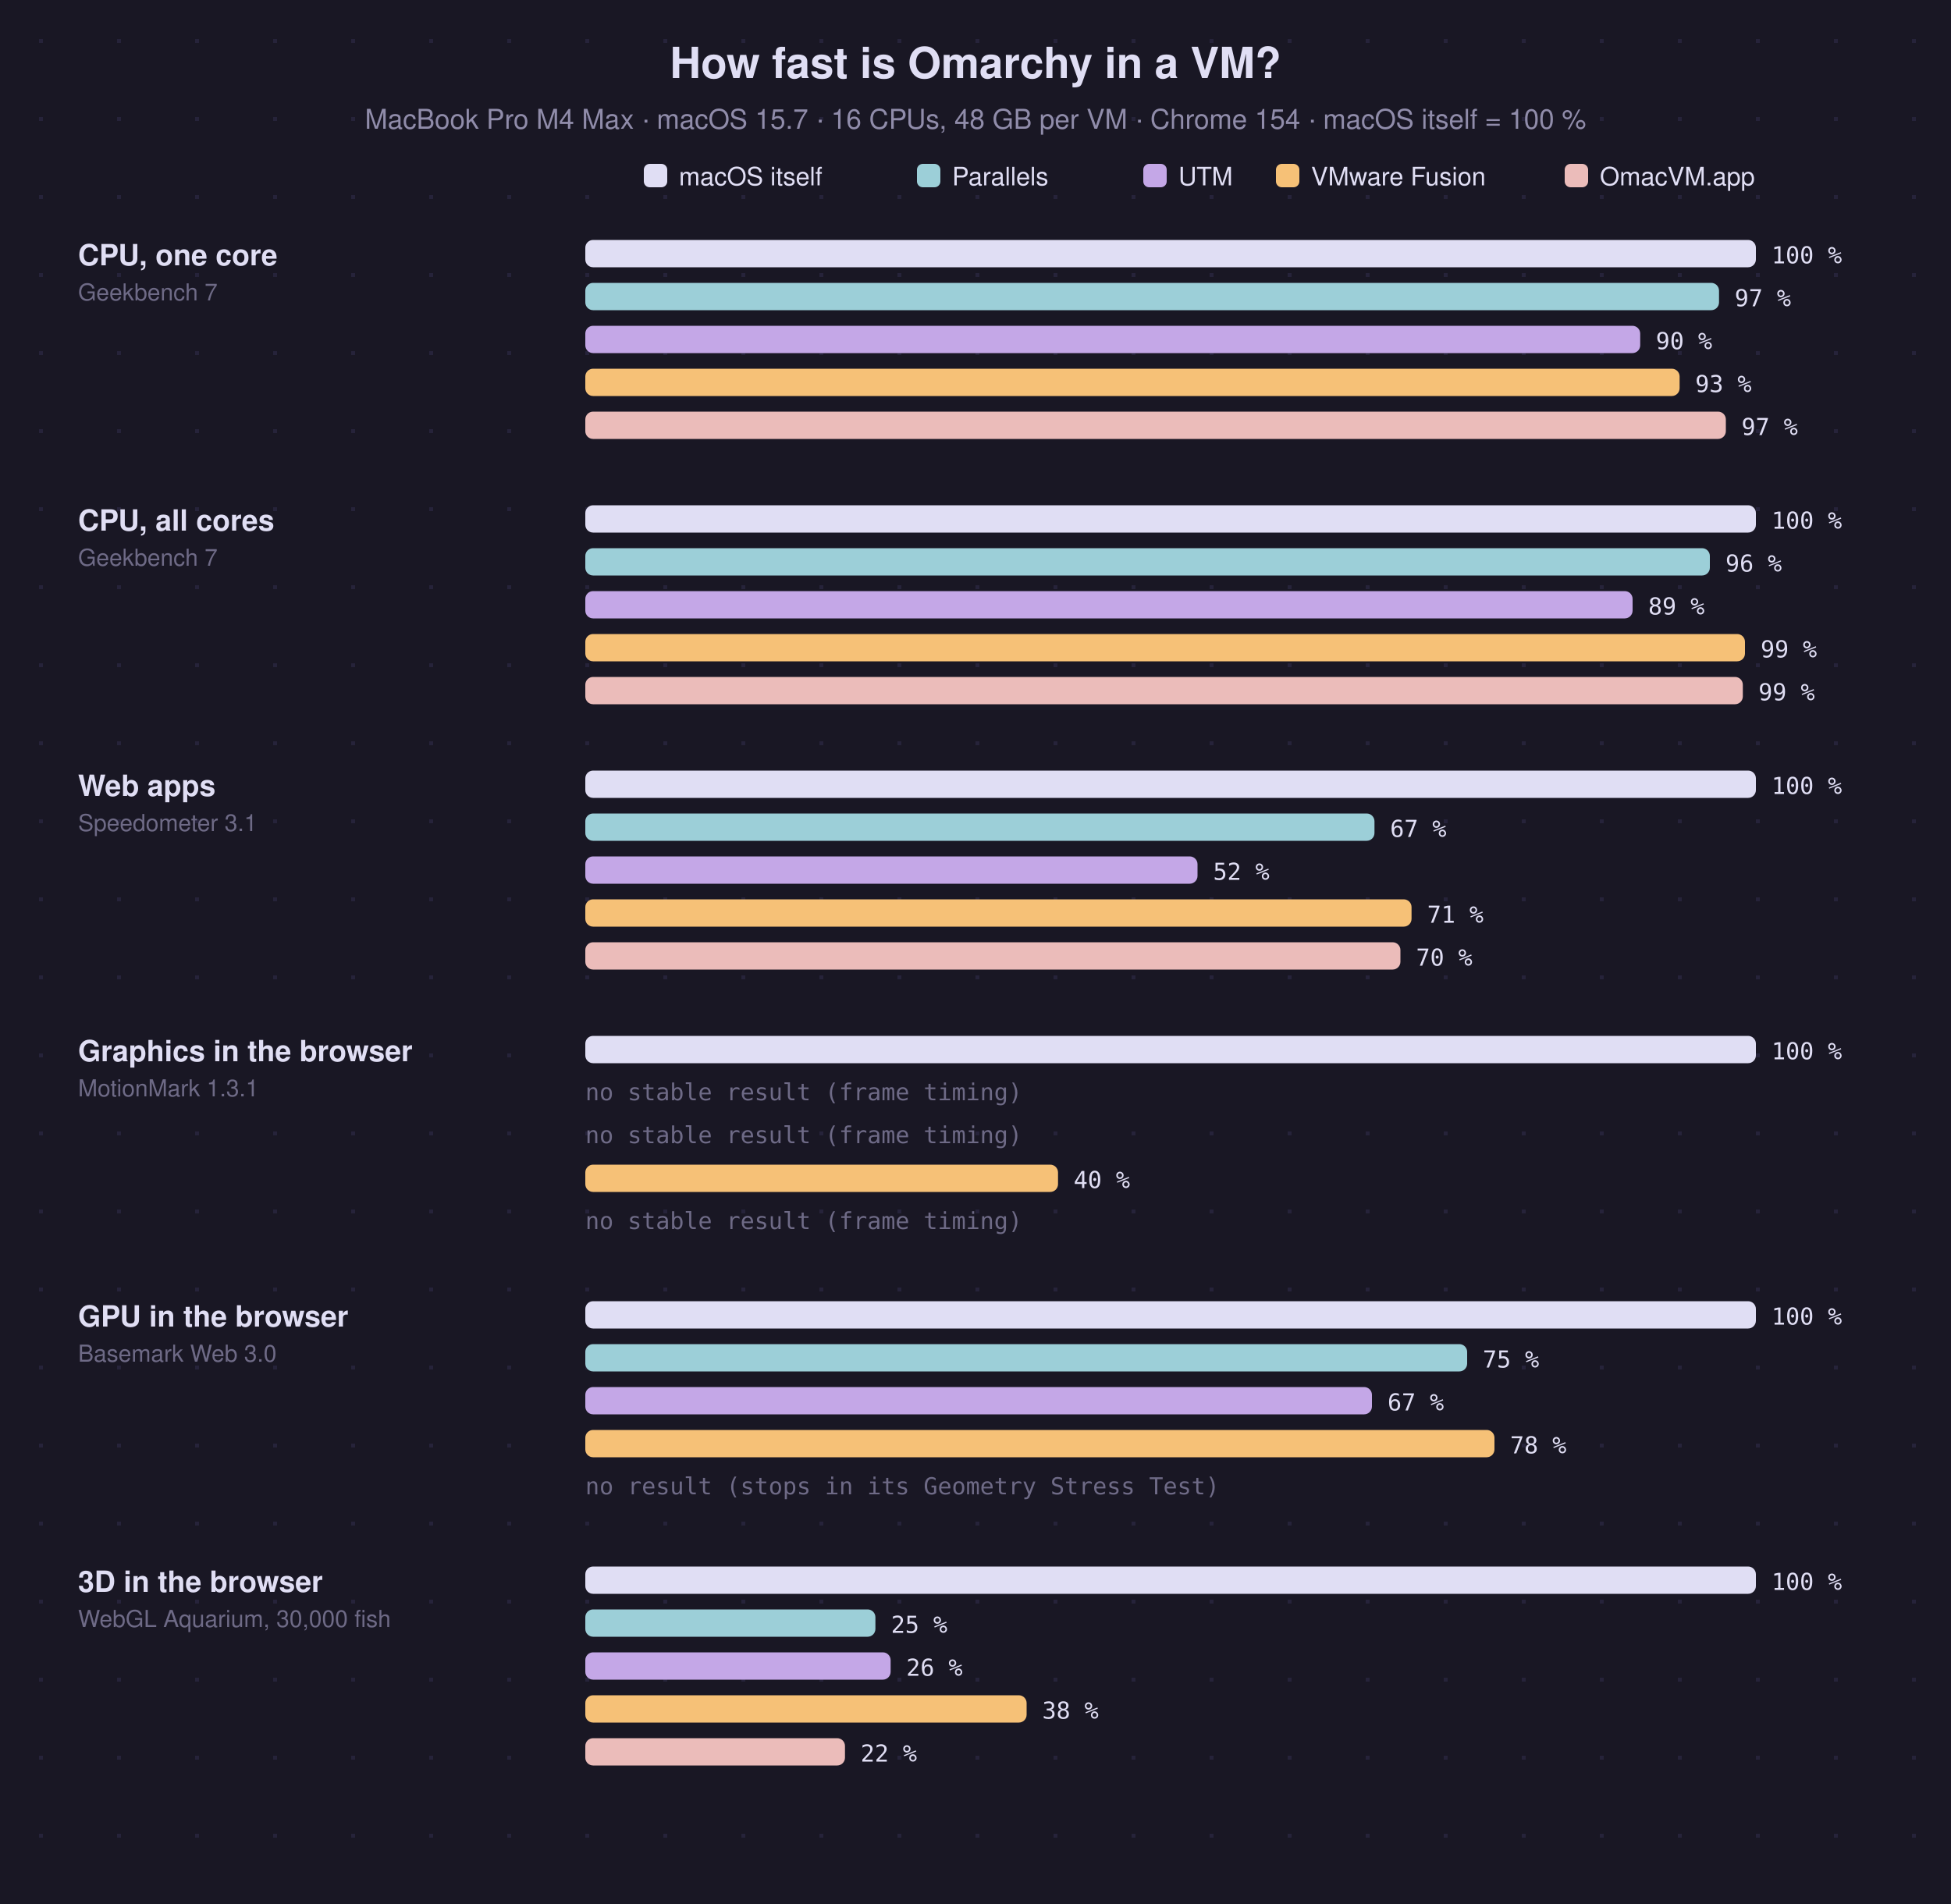
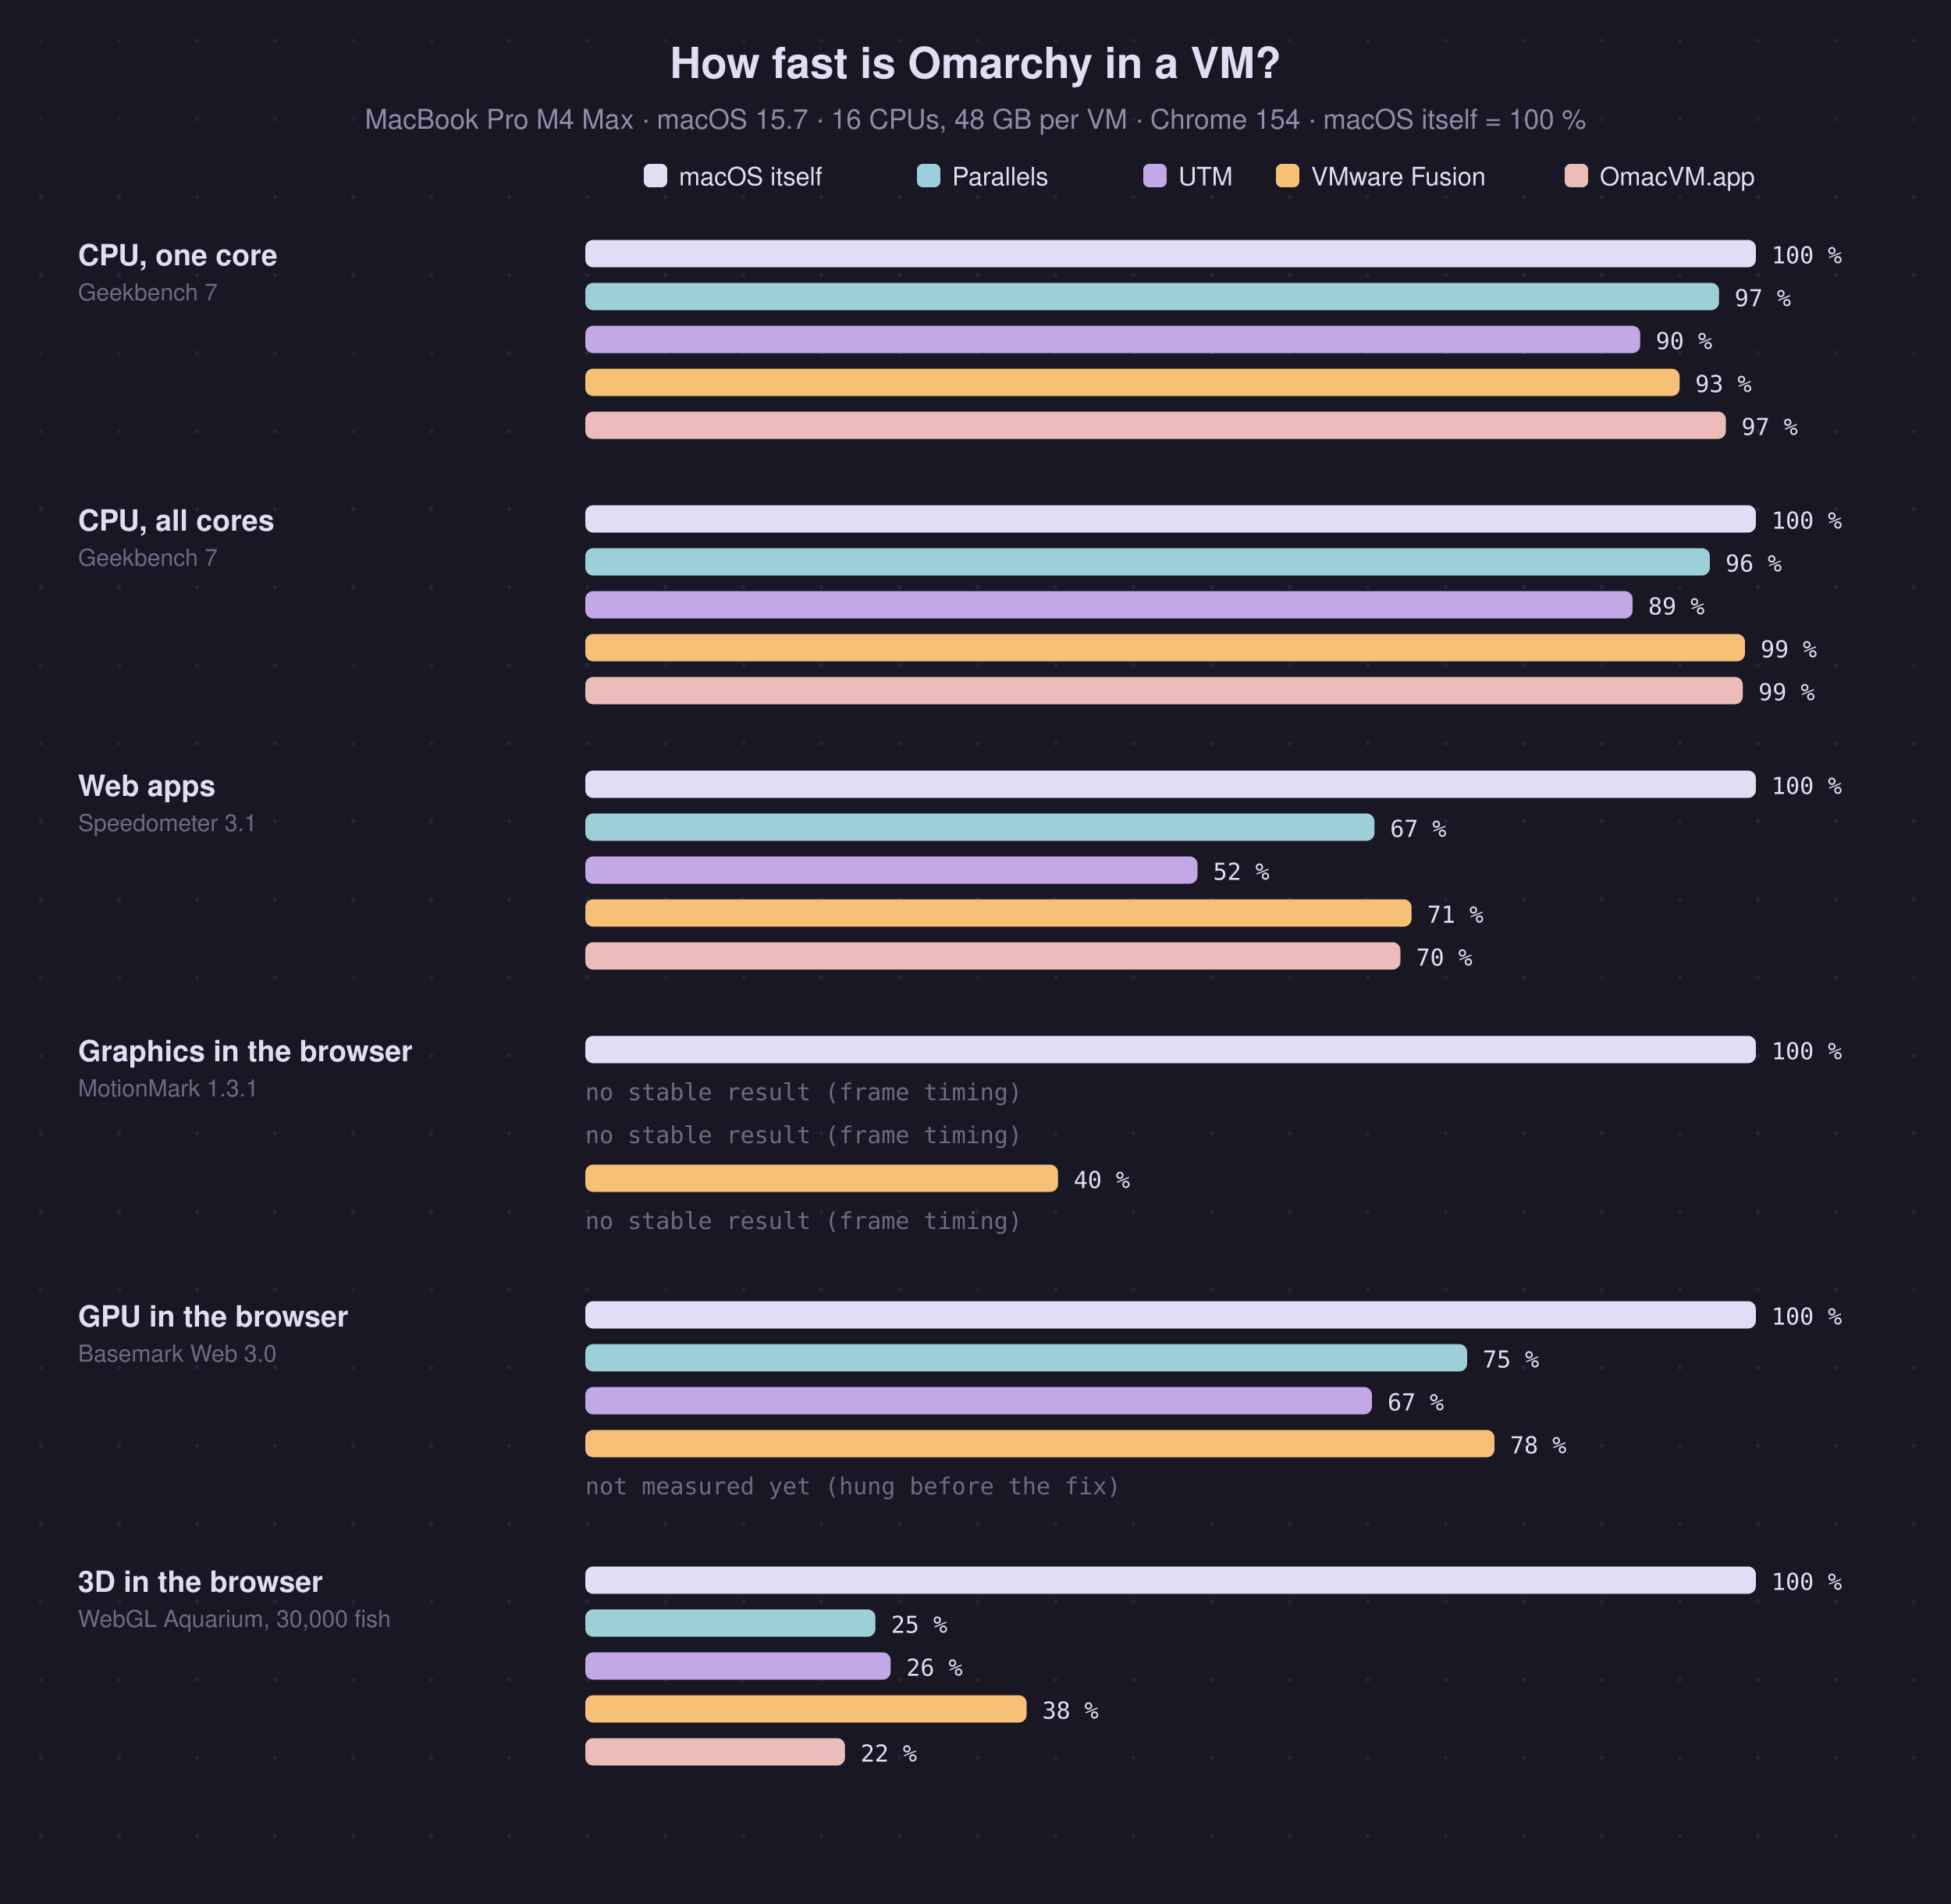
<svg xmlns="http://www.w3.org/2000/svg" viewBox="0 0 1000 976" width="1000" height="976" role="img" aria-labelledby="t d">
  <defs>
    <pattern id="dots" width="40" height="40" patternUnits="userSpaceOnUse">
      <rect x="20" y="20" width="2" height="2" fill="#26233a" />
    </pattern>
  </defs>
  <rect width="1000" height="976" fill="#191724" />
  <rect width="1000" height="976" fill="url(#dots)" />
  <text x="500.0" y="40" text-anchor="middle" font-family="-apple-system, BlinkMacSystemFont, 'Segoe UI', Helvetica, Arial, sans-serif" font-size="22" font-weight="600" fill="#e0def4">How fast is Omarchy in a VM?</text>
  <text x="500.0" y="66" text-anchor="middle" font-family="-apple-system, BlinkMacSystemFont, 'Segoe UI', Helvetica, Arial, sans-serif" font-size="14" fill="#908caa">MacBook Pro M4 Max · macOS 15.7 · 16 CPUs, 48 GB per VM · Chrome 154 · macOS itself = 100 %</text>
  <rect x="330" y="84" width="12" height="12" rx="3" fill="#e0def4" />
  <text x="348" y="95" font-family="-apple-system, BlinkMacSystemFont, 'Segoe UI', Helvetica, Arial, sans-serif" font-size="13" fill="#e0def4">macOS itself</text>
  <rect x="470" y="84" width="12" height="12" rx="3" fill="#9ccfd8" />
  <text x="488" y="95" font-family="-apple-system, BlinkMacSystemFont, 'Segoe UI', Helvetica, Arial, sans-serif" font-size="13" fill="#e0def4">Parallels</text>
  <rect x="586" y="84" width="12" height="12" rx="3" fill="#c4a7e7" />
  <text x="604" y="95" font-family="-apple-system, BlinkMacSystemFont, 'Segoe UI', Helvetica, Arial, sans-serif" font-size="13" fill="#e0def4">UTM</text>
  <rect x="654" y="84" width="12" height="12" rx="3" fill="#f6c177" />
  <text x="672" y="95" font-family="-apple-system, BlinkMacSystemFont, 'Segoe UI', Helvetica, Arial, sans-serif" font-size="13" fill="#e0def4">VMware Fusion</text>
  <rect x="802" y="84" width="12" height="12" rx="3" fill="#ebbcba" />
  <text x="820" y="95" font-family="-apple-system, BlinkMacSystemFont, 'Segoe UI', Helvetica, Arial, sans-serif" font-size="13" fill="#e0def4">OmacVM.app</text>
  <text x="40" y="136" font-family="-apple-system, BlinkMacSystemFont, 'Segoe UI', Helvetica, Arial, sans-serif" font-size="15" font-weight="600" fill="#e0def4">CPU, one core</text>
  <text x="40" y="154" font-family="-apple-system, BlinkMacSystemFont, 'Segoe UI', Helvetica, Arial, sans-serif" font-size="12" fill="#6e6a86">Geekbench 7</text>
  <rect x="300" y="123" width="600.0" height="14" rx="4" fill="#e0def4" />
  <text x="908.0" y="135" font-family="ui-monospace, 'SF Mono', Menlo, monospace" font-size="12" fill="#e0def4">100 %</text>
  <rect x="300" y="145" width="581.1" height="14" rx="4" fill="#9ccfd8" />
  <text x="889.1" y="157" font-family="ui-monospace, 'SF Mono', Menlo, monospace" font-size="12" fill="#e0def4">97 %</text>
  <rect x="300" y="167" width="540.7" height="14" rx="4" fill="#c4a7e7" />
  <text x="848.7" y="179" font-family="ui-monospace, 'SF Mono', Menlo, monospace" font-size="12" fill="#e0def4">90 %</text>
  <rect x="300" y="189" width="560.9" height="14" rx="4" fill="#f6c177" />
  <text x="868.9" y="201" font-family="ui-monospace, 'SF Mono', Menlo, monospace" font-size="12" fill="#e0def4">93 %</text>
  <rect x="300" y="211" width="584.6" height="14" rx="4" fill="#ebbcba" />
  <text x="892.6" y="223" font-family="ui-monospace, 'SF Mono', Menlo, monospace" font-size="12" fill="#e0def4">97 %</text>
  <text x="40" y="272" font-family="-apple-system, BlinkMacSystemFont, 'Segoe UI', Helvetica, Arial, sans-serif" font-size="15" font-weight="600" fill="#e0def4">CPU, all cores</text>
  <text x="40" y="290" font-family="-apple-system, BlinkMacSystemFont, 'Segoe UI', Helvetica, Arial, sans-serif" font-size="12" fill="#6e6a86">Geekbench 7</text>
  <rect x="300" y="259" width="600.0" height="14" rx="4" fill="#e0def4" />
  <text x="908.0" y="271" font-family="ui-monospace, 'SF Mono', Menlo, monospace" font-size="12" fill="#e0def4">100 %</text>
  <rect x="300" y="281" width="576.4" height="14" rx="4" fill="#9ccfd8" />
  <text x="884.4" y="293" font-family="ui-monospace, 'SF Mono', Menlo, monospace" font-size="12" fill="#e0def4">96 %</text>
  <rect x="300" y="303" width="536.8" height="14" rx="4" fill="#c4a7e7" />
  <text x="844.8" y="315" font-family="ui-monospace, 'SF Mono', Menlo, monospace" font-size="12" fill="#e0def4">89 %</text>
  <rect x="300" y="325" width="594.4" height="14" rx="4" fill="#f6c177" />
  <text x="902.4" y="337" font-family="ui-monospace, 'SF Mono', Menlo, monospace" font-size="12" fill="#e0def4">99 %</text>
  <rect x="300" y="347" width="593.3" height="14" rx="4" fill="#ebbcba" />
  <text x="901.3" y="359" font-family="ui-monospace, 'SF Mono', Menlo, monospace" font-size="12" fill="#e0def4">99 %</text>
  <text x="40" y="408" font-family="-apple-system, BlinkMacSystemFont, 'Segoe UI', Helvetica, Arial, sans-serif" font-size="15" font-weight="600" fill="#e0def4">Web apps</text>
  <text x="40" y="426" font-family="-apple-system, BlinkMacSystemFont, 'Segoe UI', Helvetica, Arial, sans-serif" font-size="12" fill="#6e6a86">Speedometer 3.1</text>
  <rect x="300" y="395" width="600.0" height="14" rx="4" fill="#e0def4" />
  <text x="908.0" y="407" font-family="ui-monospace, 'SF Mono', Menlo, monospace" font-size="12" fill="#e0def4">100 %</text>
  <rect x="300" y="417" width="404.5" height="14" rx="4" fill="#9ccfd8" />
  <text x="712.5" y="429" font-family="ui-monospace, 'SF Mono', Menlo, monospace" font-size="12" fill="#e0def4">67 %</text>
  <rect x="300" y="439" width="313.8" height="14" rx="4" fill="#c4a7e7" />
  <text x="621.8" y="451" font-family="ui-monospace, 'SF Mono', Menlo, monospace" font-size="12" fill="#e0def4">52 %</text>
  <rect x="300" y="461" width="423.5" height="14" rx="4" fill="#f6c177" />
  <text x="731.5" y="473" font-family="ui-monospace, 'SF Mono', Menlo, monospace" font-size="12" fill="#e0def4">71 %</text>
  <rect x="300" y="483" width="417.8" height="14" rx="4" fill="#ebbcba" />
  <text x="725.8" y="495" font-family="ui-monospace, 'SF Mono', Menlo, monospace" font-size="12" fill="#e0def4">70 %</text>
  <text x="40" y="544" font-family="-apple-system, BlinkMacSystemFont, 'Segoe UI', Helvetica, Arial, sans-serif" font-size="15" font-weight="600" fill="#e0def4">Graphics in the browser</text>
  <text x="40" y="562" font-family="-apple-system, BlinkMacSystemFont, 'Segoe UI', Helvetica, Arial, sans-serif" font-size="12" fill="#6e6a86">MotionMark 1.3.1</text>
  <rect x="300" y="531" width="600.0" height="14" rx="4" fill="#e0def4" />
  <text x="908.0" y="543" font-family="ui-monospace, 'SF Mono', Menlo, monospace" font-size="12" fill="#e0def4">100 %</text>
  <text x="300" y="564" font-family="ui-monospace, 'SF Mono', Menlo, monospace" font-size="12" fill="#6e6a86">no stable result (frame timing)</text>
  <text x="300" y="586" font-family="ui-monospace, 'SF Mono', Menlo, monospace" font-size="12" fill="#6e6a86">no stable result (frame timing)</text>
  <rect x="300" y="597" width="242.3" height="14" rx="4" fill="#f6c177" />
  <text x="550.3" y="609" font-family="ui-monospace, 'SF Mono', Menlo, monospace" font-size="12" fill="#e0def4">40 %</text>
  <text x="300" y="630" font-family="ui-monospace, 'SF Mono', Menlo, monospace" font-size="12" fill="#6e6a86">no stable result (frame timing)</text>
  <text x="40" y="680" font-family="-apple-system, BlinkMacSystemFont, 'Segoe UI', Helvetica, Arial, sans-serif" font-size="15" font-weight="600" fill="#e0def4">GPU in the browser</text>
  <text x="40" y="698" font-family="-apple-system, BlinkMacSystemFont, 'Segoe UI', Helvetica, Arial, sans-serif" font-size="12" fill="#6e6a86">Basemark Web 3.0</text>
  <rect x="300" y="667" width="600.0" height="14" rx="4" fill="#e0def4" />
  <text x="908.0" y="679" font-family="ui-monospace, 'SF Mono', Menlo, monospace" font-size="12" fill="#e0def4">100 %</text>
  <rect x="300" y="689" width="452.0" height="14" rx="4" fill="#9ccfd8" />
  <text x="760.0" y="701" font-family="ui-monospace, 'SF Mono', Menlo, monospace" font-size="12" fill="#e0def4">75 %</text>
  <rect x="300" y="711" width="403.2" height="14" rx="4" fill="#c4a7e7" />
  <text x="711.2" y="723" font-family="ui-monospace, 'SF Mono', Menlo, monospace" font-size="12" fill="#e0def4">67 %</text>
  <rect x="300" y="733" width="466.0" height="14" rx="4" fill="#f6c177" />
  <text x="774.0" y="745" font-family="ui-monospace, 'SF Mono', Menlo, monospace" font-size="12" fill="#e0def4">78 %</text>
-   <text x="300" y="766" font-family="ui-monospace, 'SF Mono', Menlo, monospace" font-size="12" fill="#6e6a86">no result (stops in its Geometry Stress Test)</text>
+   <text x="300" y="766" font-family="ui-monospace, 'SF Mono', Menlo, monospace" font-size="12" fill="#6e6a86">not measured yet (hung before the fix)</text>
  <text x="40" y="816" font-family="-apple-system, BlinkMacSystemFont, 'Segoe UI', Helvetica, Arial, sans-serif" font-size="15" font-weight="600" fill="#e0def4">3D in the browser</text>
  <text x="40" y="834" font-family="-apple-system, BlinkMacSystemFont, 'Segoe UI', Helvetica, Arial, sans-serif" font-size="12" fill="#6e6a86">WebGL Aquarium, 30,000 fish</text>
  <rect x="300" y="803" width="600.0" height="14" rx="4" fill="#e0def4" />
  <text x="908.0" y="815" font-family="ui-monospace, 'SF Mono', Menlo, monospace" font-size="12" fill="#e0def4">100 %</text>
  <rect x="300" y="825" width="148.7" height="14" rx="4" fill="#9ccfd8" />
  <text x="456.7" y="837" font-family="ui-monospace, 'SF Mono', Menlo, monospace" font-size="12" fill="#e0def4">25 %</text>
  <rect x="300" y="847" width="156.5" height="14" rx="4" fill="#c4a7e7" />
  <text x="464.5" y="859" font-family="ui-monospace, 'SF Mono', Menlo, monospace" font-size="12" fill="#e0def4">26 %</text>
  <rect x="300" y="869" width="226.2" height="14" rx="4" fill="#f6c177" />
  <text x="534.2" y="881" font-family="ui-monospace, 'SF Mono', Menlo, monospace" font-size="12" fill="#e0def4">38 %</text>
  <rect x="300" y="891" width="133.1" height="14" rx="4" fill="#ebbcba" />
  <text x="441.1" y="903" font-family="ui-monospace, 'SF Mono', Menlo, monospace" font-size="12" fill="#e0def4">22 %</text>
</svg>
